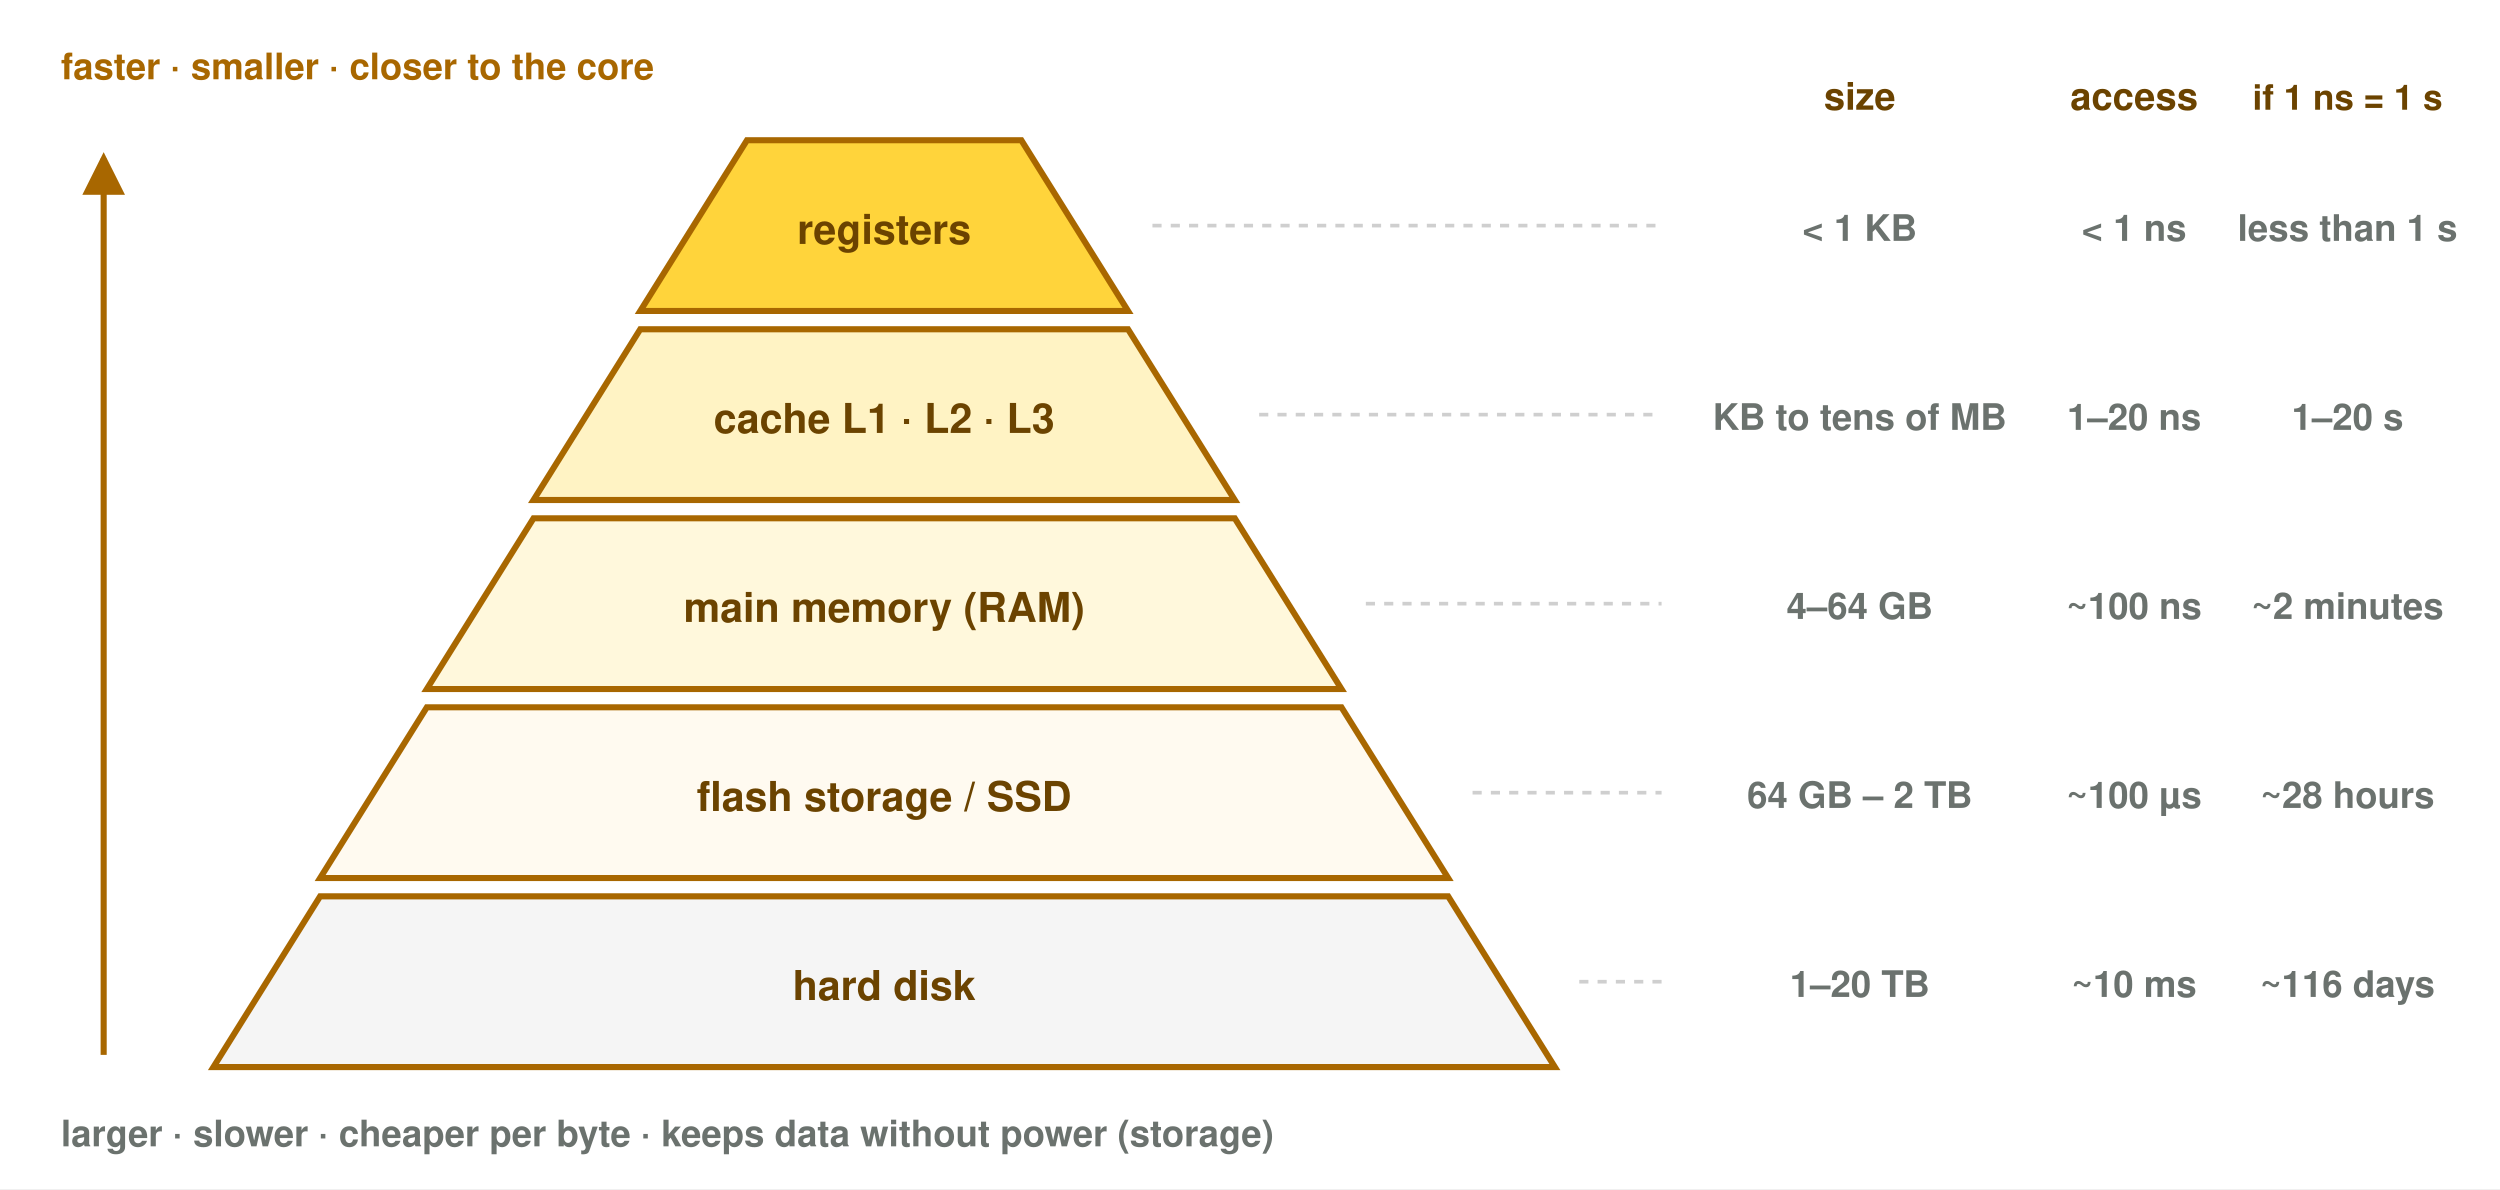
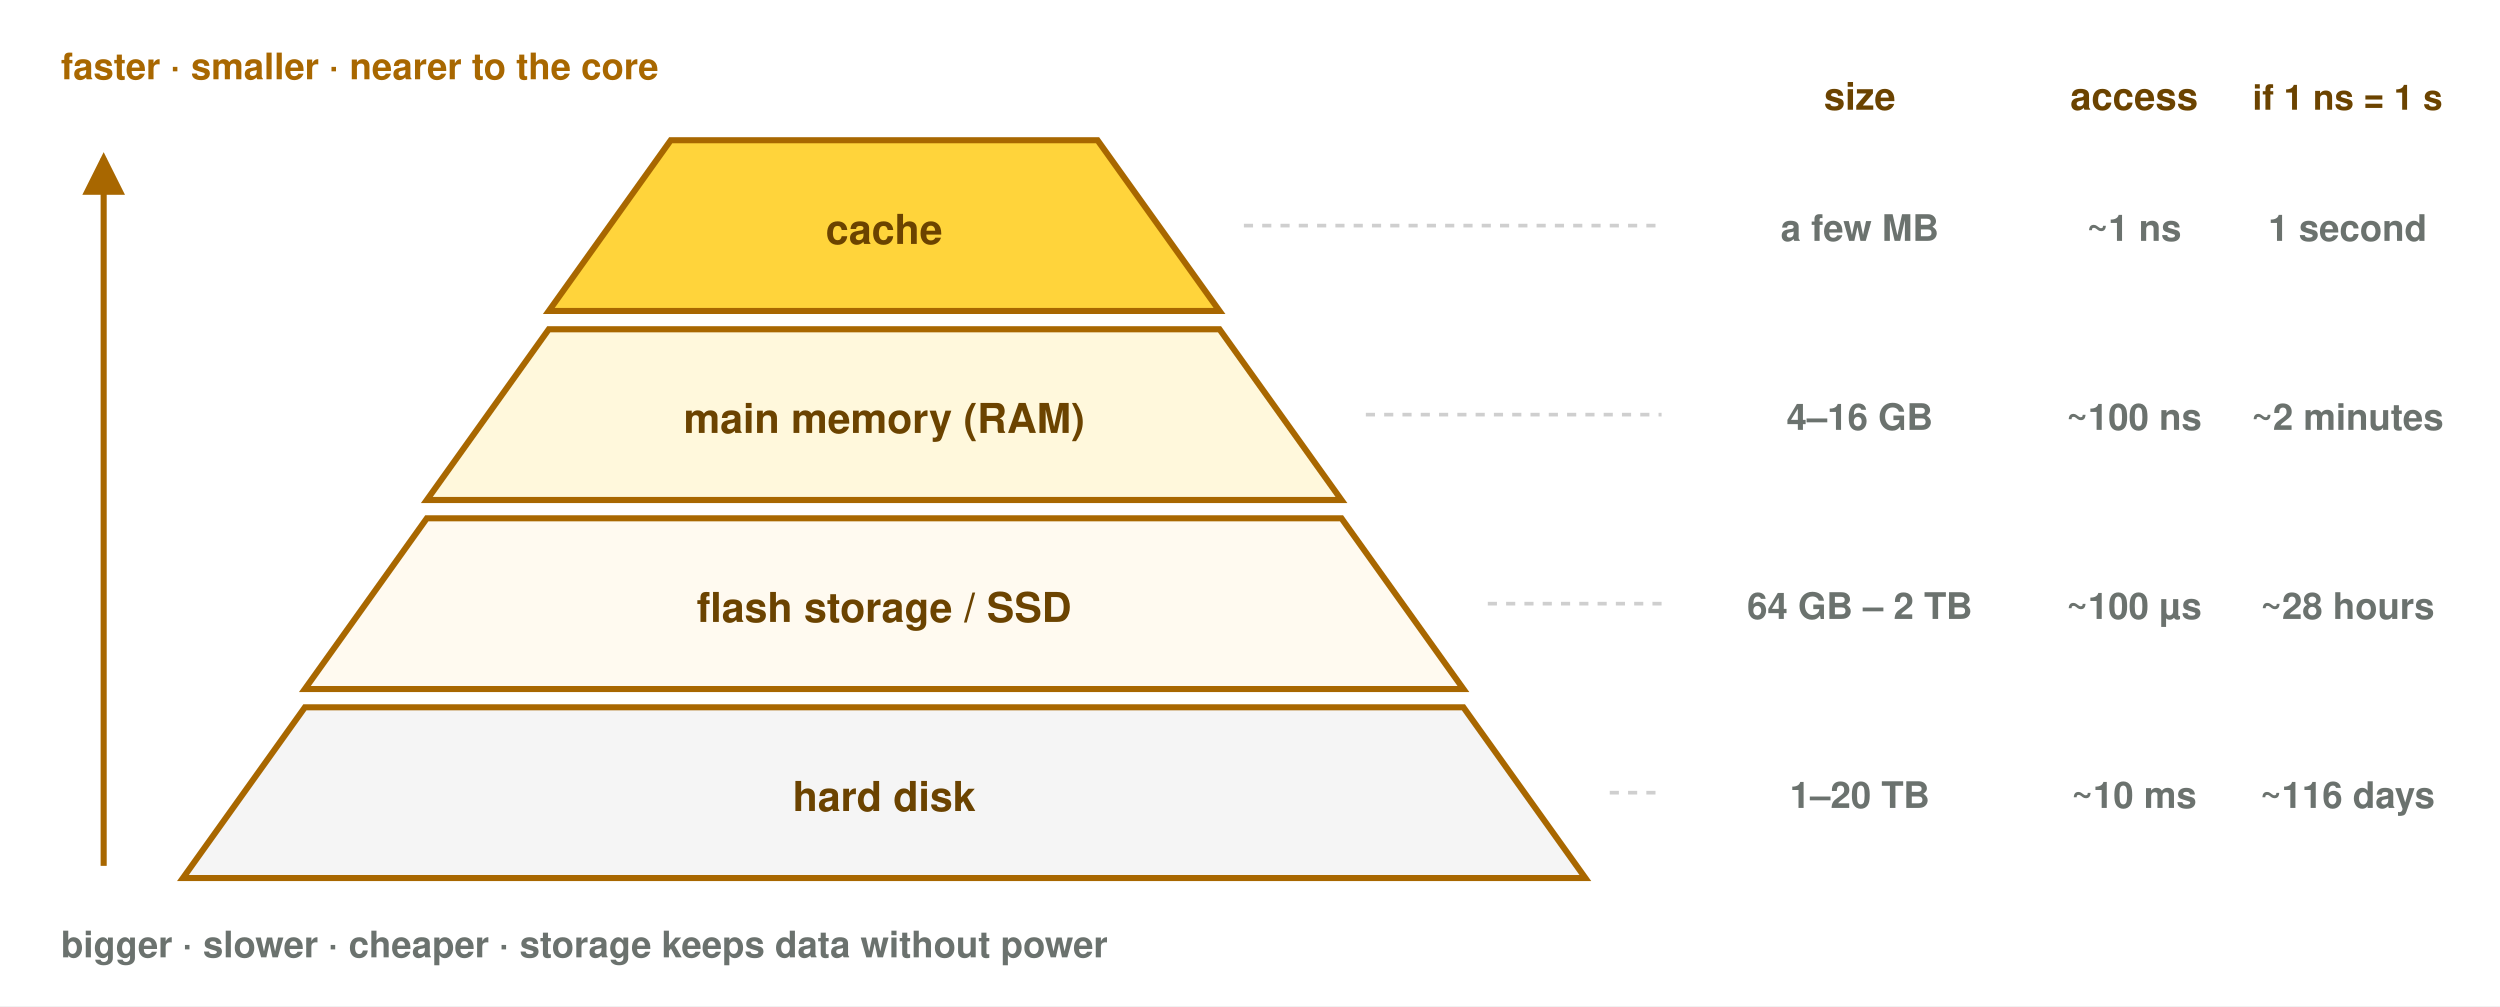
- <svg xmlns="http://www.w3.org/2000/svg" width="820" height="390" viewBox="0 0 820 390" font-family="Helvetica, Arial, sans-serif" font-weight="600">
+ <svg xmlns="http://www.w3.org/2000/svg" width="820" height="330" viewBox="0 0 820 330" font-family="Helvetica, Arial, sans-serif" font-weight="600">
  <defs>
    <marker id="m" viewBox="0 0 10 10" refX="8.5" refY="5" markerWidth="7" markerHeight="7" orient="auto-start-reverse">
      <path d="M0,0 L10,5 L0,10 z" fill="#A86700" />
    </marker>
  </defs>
-   <rect width="820" height="390" fill="#ffffff" />
+   <rect width="820" height="330" fill="#ffffff" />
  <text x="610.0" y="36.0" font-size="12.5" fill="#6b4300" text-anchor="middle" font-weight="800">size</text>
  <text x="700.0" y="36.0" font-size="12.5" fill="#6b4300" text-anchor="middle" font-weight="800">access</text>
  <text x="770.0" y="36.0" font-size="11.5" fill="#6b4300" text-anchor="middle" font-weight="800">if 1 ns = 1 s</text>
-   <polygon points="245.0,46.0 335.0,46.0 370.0,102.0 210.0,102.0" fill="#FFD43B" stroke="#A86700" stroke-width="2" />
-   <text x="290.0" y="80.0" font-size="13.5" fill="#6b4300" text-anchor="middle" font-weight="800">registers</text>
-   <line x1="378.0" y1="74.0" x2="545.0" y2="74.0" stroke="#cfcfcf" stroke-width="1.2" stroke-dasharray="3 3" />
-   <text x="610.0" y="79.0" font-size="12" fill="#6b726e" text-anchor="middle" font-weight="600">&lt; 1 KB</text>
-   <text x="700.0" y="79.0" font-size="12" fill="#6b726e" text-anchor="middle" font-weight="600">&lt; 1 ns</text>
-   <text x="770.0" y="79.0" font-size="12" fill="#6b726e" text-anchor="middle" font-weight="600">less than 1 s</text>
-   <polygon points="210.0,108.0 370.0,108.0 405.0,164.0 175.0,164.0" fill="#fff3c4" stroke="#A86700" stroke-width="2" />
-   <text x="290.0" y="142.0" font-size="13.5" fill="#6b4300" text-anchor="middle" font-weight="800">cache L1 · L2 · L3</text>
-   <line x1="413.0" y1="136.0" x2="545.0" y2="136.0" stroke="#cfcfcf" stroke-width="1.2" stroke-dasharray="3 3" />
-   <text x="610.0" y="141.0" font-size="12" fill="#6b726e" text-anchor="middle" font-weight="600">KB to tens of MB</text>
-   <text x="700.0" y="141.0" font-size="12" fill="#6b726e" text-anchor="middle" font-weight="600">1–20 ns</text>
-   <text x="770.0" y="141.0" font-size="12" fill="#6b726e" text-anchor="middle" font-weight="600">1–20 s</text>
-   <polygon points="175.0,170.0 405.0,170.0 440.0,226.0 140.0,226.0" fill="#fff8dc" stroke="#A86700" stroke-width="2" />
-   <text x="290.0" y="204.0" font-size="13.5" fill="#6b4300" text-anchor="middle" font-weight="800">main memory (RAM)</text>
-   <line x1="448.0" y1="198.0" x2="545.0" y2="198.0" stroke="#cfcfcf" stroke-width="1.2" stroke-dasharray="3 3" />
-   <text x="610.0" y="203.0" font-size="12" fill="#6b726e" text-anchor="middle" font-weight="600">4–64 GB</text>
-   <text x="700.0" y="203.0" font-size="12" fill="#6b726e" text-anchor="middle" font-weight="600">~100 ns</text>
-   <text x="770.0" y="203.0" font-size="12" fill="#6b726e" text-anchor="middle" font-weight="600">~2 minutes</text>
-   <polygon points="140.0,232.0 440.0,232.0 475.0,288.0 105.0,288.0" fill="#fffaf0" stroke="#A86700" stroke-width="2" />
-   <text x="290.0" y="266.0" font-size="13.5" fill="#6b4300" text-anchor="middle" font-weight="800">flash storage / SSD</text>
-   <line x1="483.0" y1="260.0" x2="545.0" y2="260.0" stroke="#cfcfcf" stroke-width="1.2" stroke-dasharray="3 3" />
-   <text x="610.0" y="265.0" font-size="12" fill="#6b726e" text-anchor="middle" font-weight="600">64 GB – 2 TB</text>
-   <text x="700.0" y="265.0" font-size="12" fill="#6b726e" text-anchor="middle" font-weight="600">~100 µs</text>
-   <text x="770.0" y="265.0" font-size="12" fill="#6b726e" text-anchor="middle" font-weight="600">~28 hours</text>
-   <polygon points="105.0,294.0 475.0,294.0 510.0,350.0 70.0,350.0" fill="#f5f5f5" stroke="#A86700" stroke-width="2" />
-   <text x="290.0" y="328.0" font-size="13.5" fill="#6b4300" text-anchor="middle" font-weight="800">hard disk</text>
-   <line x1="518.0" y1="322.0" x2="545.0" y2="322.0" stroke="#cfcfcf" stroke-width="1.2" stroke-dasharray="3 3" />
-   <text x="610.0" y="327.0" font-size="12" fill="#6b726e" text-anchor="middle" font-weight="600">1–20 TB</text>
-   <text x="700.0" y="327.0" font-size="12" fill="#6b726e" text-anchor="middle" font-weight="600">~10 ms</text>
-   <text x="770.0" y="327.0" font-size="12" fill="#6b726e" text-anchor="middle" font-weight="600">~116 days</text>
-   <line x1="34.0" y1="346.0" x2="34.0" y2="52.0" stroke="#A86700" stroke-width="2" marker-end="url(#m)" />
-   <text x="20.0" y="26.0" font-size="12" fill="#A86700" text-anchor="start" font-weight="800">faster · smaller · closer to the core</text>
-   <text x="20.0" y="376.0" font-size="12" fill="#6b726e" text-anchor="start" font-weight="600">larger · slower · cheaper per byte · keeps data without power (storage)</text>
+   <polygon points="220.0,46.0 360.0,46.0 400.0,102.0 180.0,102.0" fill="#FFD43B" stroke="#A86700" stroke-width="2" />
+   <text x="290.0" y="80.0" font-size="13.5" fill="#6b4300" text-anchor="middle" font-weight="800">cache</text>
+   <line x1="408.0" y1="74.0" x2="545.0" y2="74.0" stroke="#cfcfcf" stroke-width="1.2" stroke-dasharray="3 3" />
+   <text x="610.0" y="79.0" font-size="12" fill="#6b726e" text-anchor="middle" font-weight="600">a few MB</text>
+   <text x="700.0" y="79.0" font-size="12" fill="#6b726e" text-anchor="middle" font-weight="600">~1 ns</text>
+   <text x="770.0" y="79.0" font-size="12" fill="#6b726e" text-anchor="middle" font-weight="600">1 second</text>
+   <polygon points="180.0,108.0 400.0,108.0 440.0,164.0 140.0,164.0" fill="#fff8dc" stroke="#A86700" stroke-width="2" />
+   <text x="290.0" y="142.0" font-size="13.5" fill="#6b4300" text-anchor="middle" font-weight="800">main memory (RAM)</text>
+   <line x1="448.0" y1="136.0" x2="545.0" y2="136.0" stroke="#cfcfcf" stroke-width="1.2" stroke-dasharray="3 3" />
+   <text x="610.0" y="141.0" font-size="12" fill="#6b726e" text-anchor="middle" font-weight="600">4–16 GB</text>
+   <text x="700.0" y="141.0" font-size="12" fill="#6b726e" text-anchor="middle" font-weight="600">~100 ns</text>
+   <text x="770.0" y="141.0" font-size="12" fill="#6b726e" text-anchor="middle" font-weight="600">~2 minutes</text>
+   <polygon points="140.0,170.0 440.0,170.0 480.0,226.0 100.0,226.0" fill="#fffaf0" stroke="#A86700" stroke-width="2" />
+   <text x="290.0" y="204.0" font-size="13.5" fill="#6b4300" text-anchor="middle" font-weight="800">flash storage / SSD</text>
+   <line x1="488.0" y1="198.0" x2="545.0" y2="198.0" stroke="#cfcfcf" stroke-width="1.2" stroke-dasharray="3 3" />
+   <text x="610.0" y="203.0" font-size="12" fill="#6b726e" text-anchor="middle" font-weight="600">64 GB – 2 TB</text>
+   <text x="700.0" y="203.0" font-size="12" fill="#6b726e" text-anchor="middle" font-weight="600">~100 µs</text>
+   <text x="770.0" y="203.0" font-size="12" fill="#6b726e" text-anchor="middle" font-weight="600">~28 hours</text>
+   <polygon points="100.0,232.0 480.0,232.0 520.0,288.0 60.0,288.0" fill="#f5f5f5" stroke="#A86700" stroke-width="2" />
+   <text x="290.0" y="266.0" font-size="13.5" fill="#6b4300" text-anchor="middle" font-weight="800">hard disk</text>
+   <line x1="528.0" y1="260.0" x2="545.0" y2="260.0" stroke="#cfcfcf" stroke-width="1.2" stroke-dasharray="3 3" />
+   <text x="610.0" y="265.0" font-size="12" fill="#6b726e" text-anchor="middle" font-weight="600">1–20 TB</text>
+   <text x="700.0" y="265.0" font-size="12" fill="#6b726e" text-anchor="middle" font-weight="600">~10 ms</text>
+   <text x="770.0" y="265.0" font-size="12" fill="#6b726e" text-anchor="middle" font-weight="600">~116 days</text>
+   <line x1="34.0" y1="284.0" x2="34.0" y2="52.0" stroke="#A86700" stroke-width="2" marker-end="url(#m)" />
+   <text x="20.0" y="26.0" font-size="12" fill="#A86700" text-anchor="start" font-weight="800">faster · smaller · nearer to the core</text>
+   <text x="20.0" y="314.0" font-size="12" fill="#6b726e" text-anchor="start" font-weight="600">bigger · slower · cheaper · storage keeps data without power</text>
</svg>
